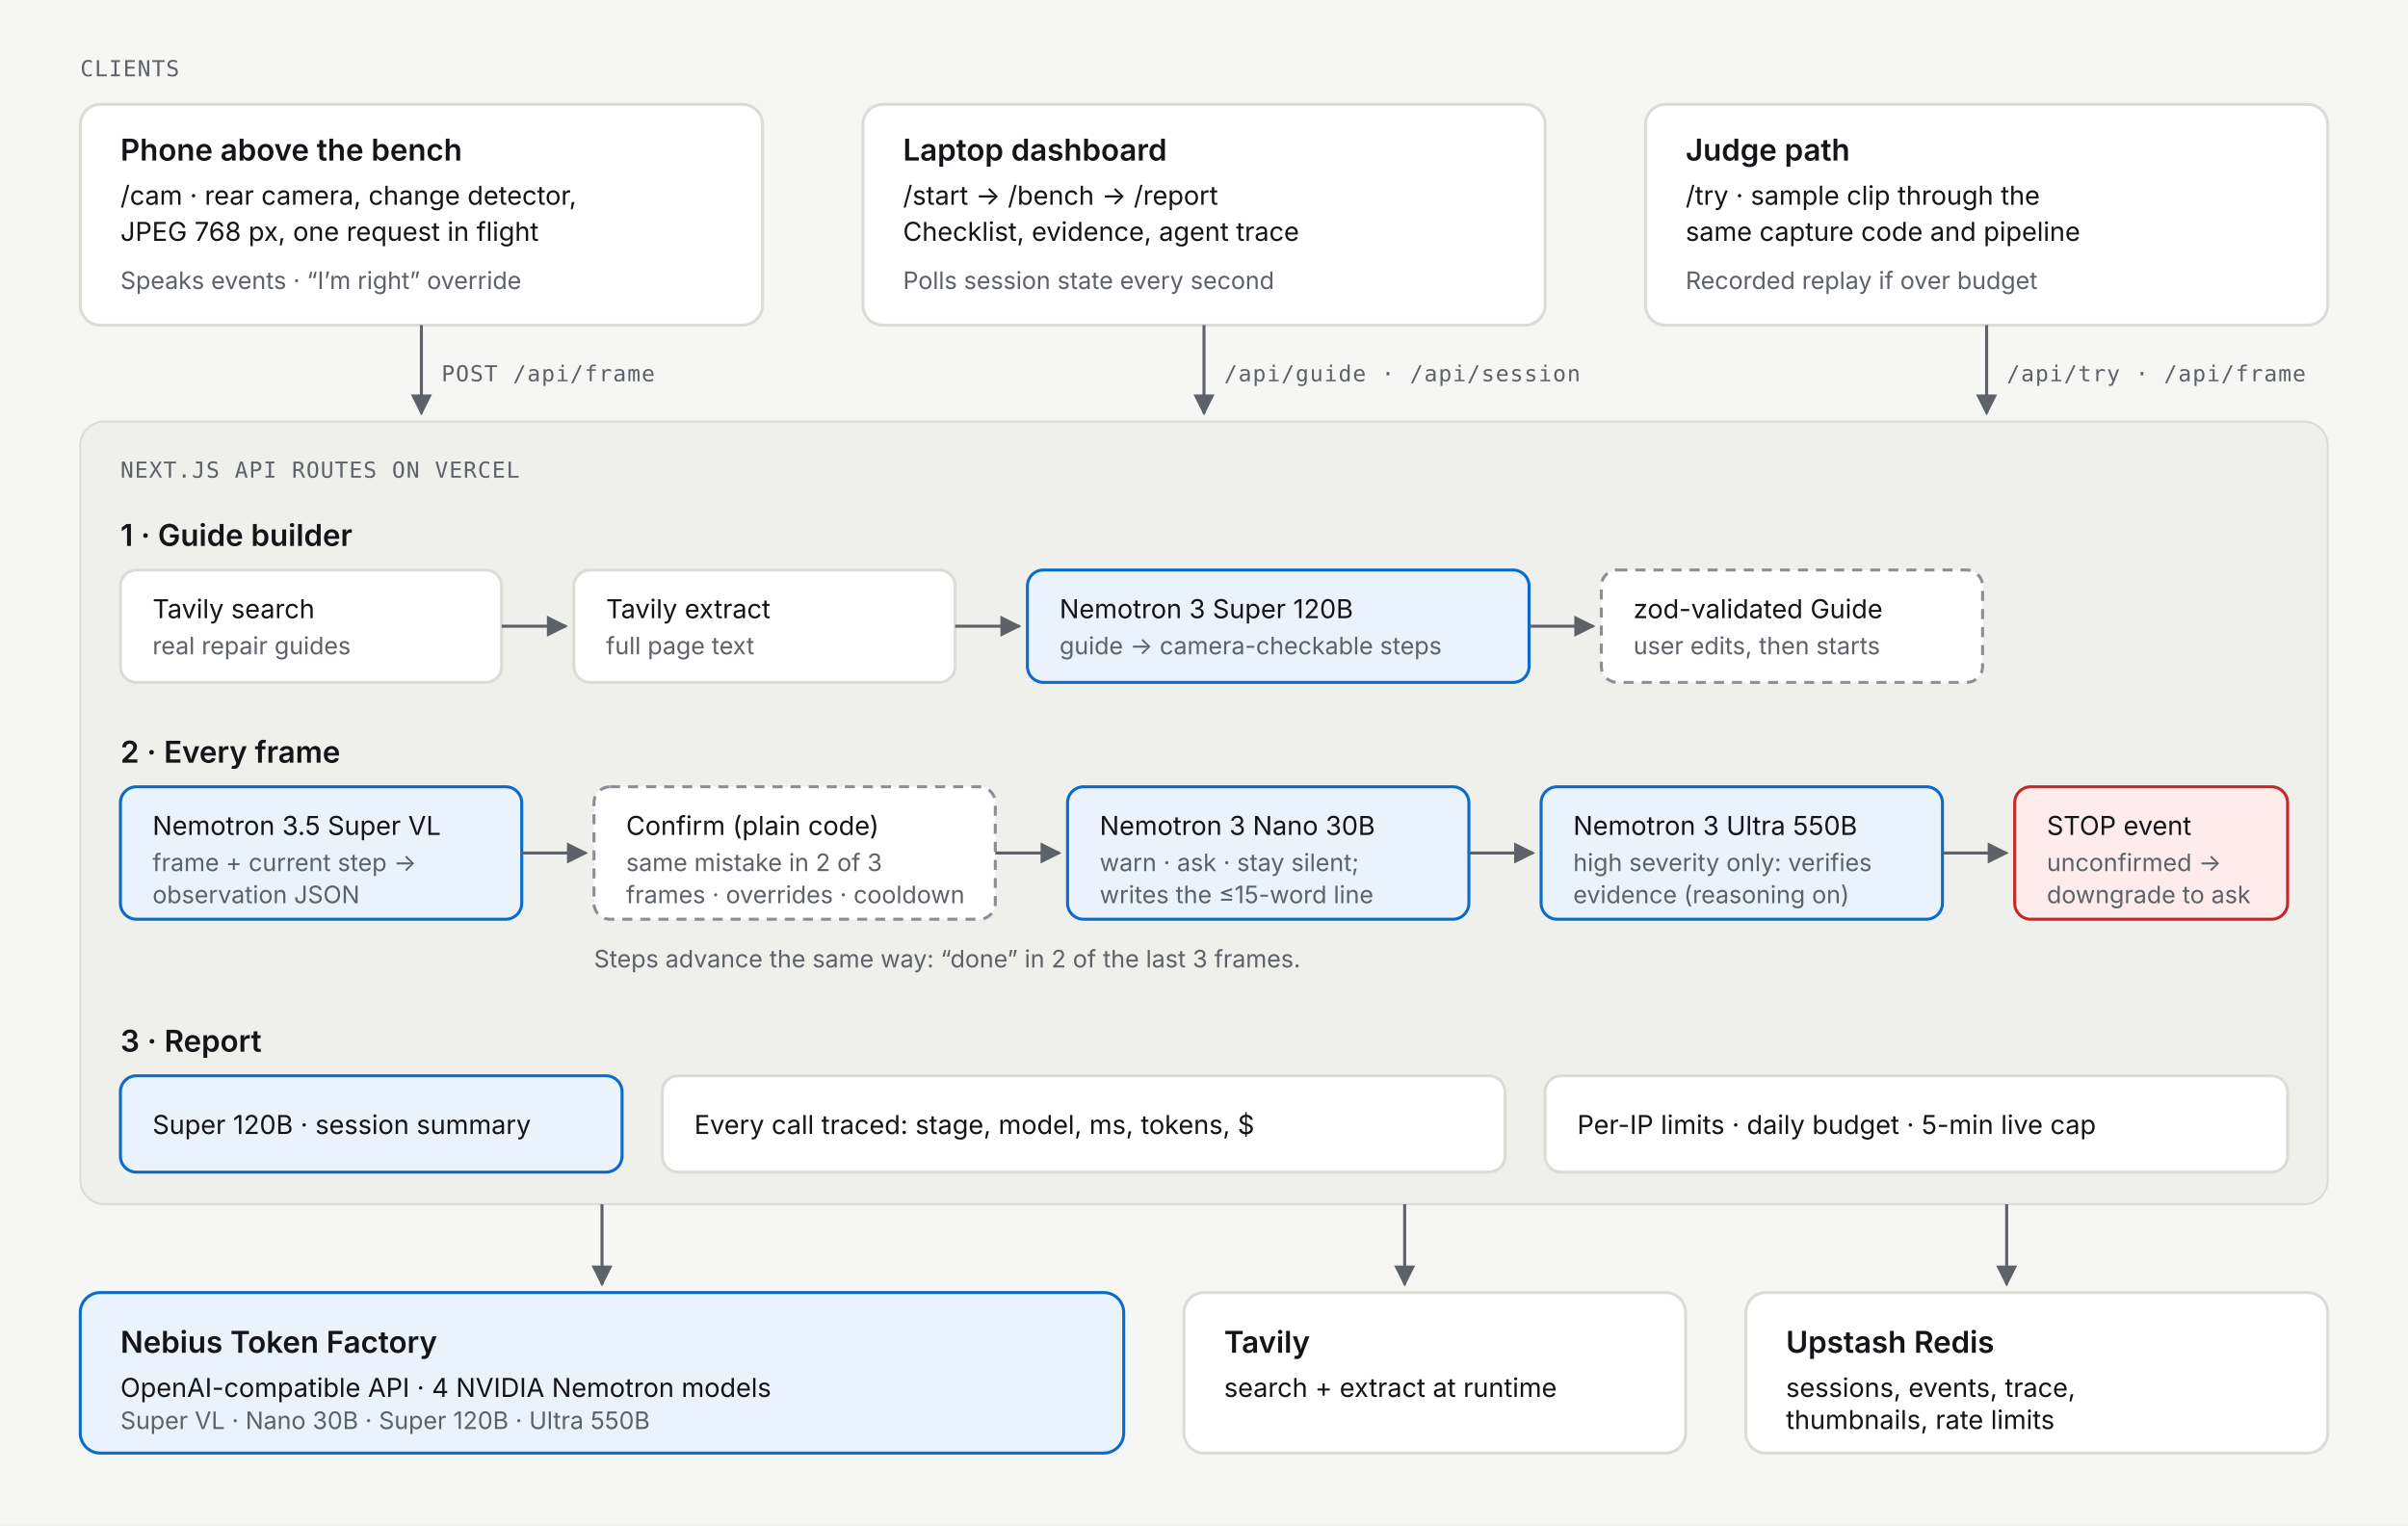
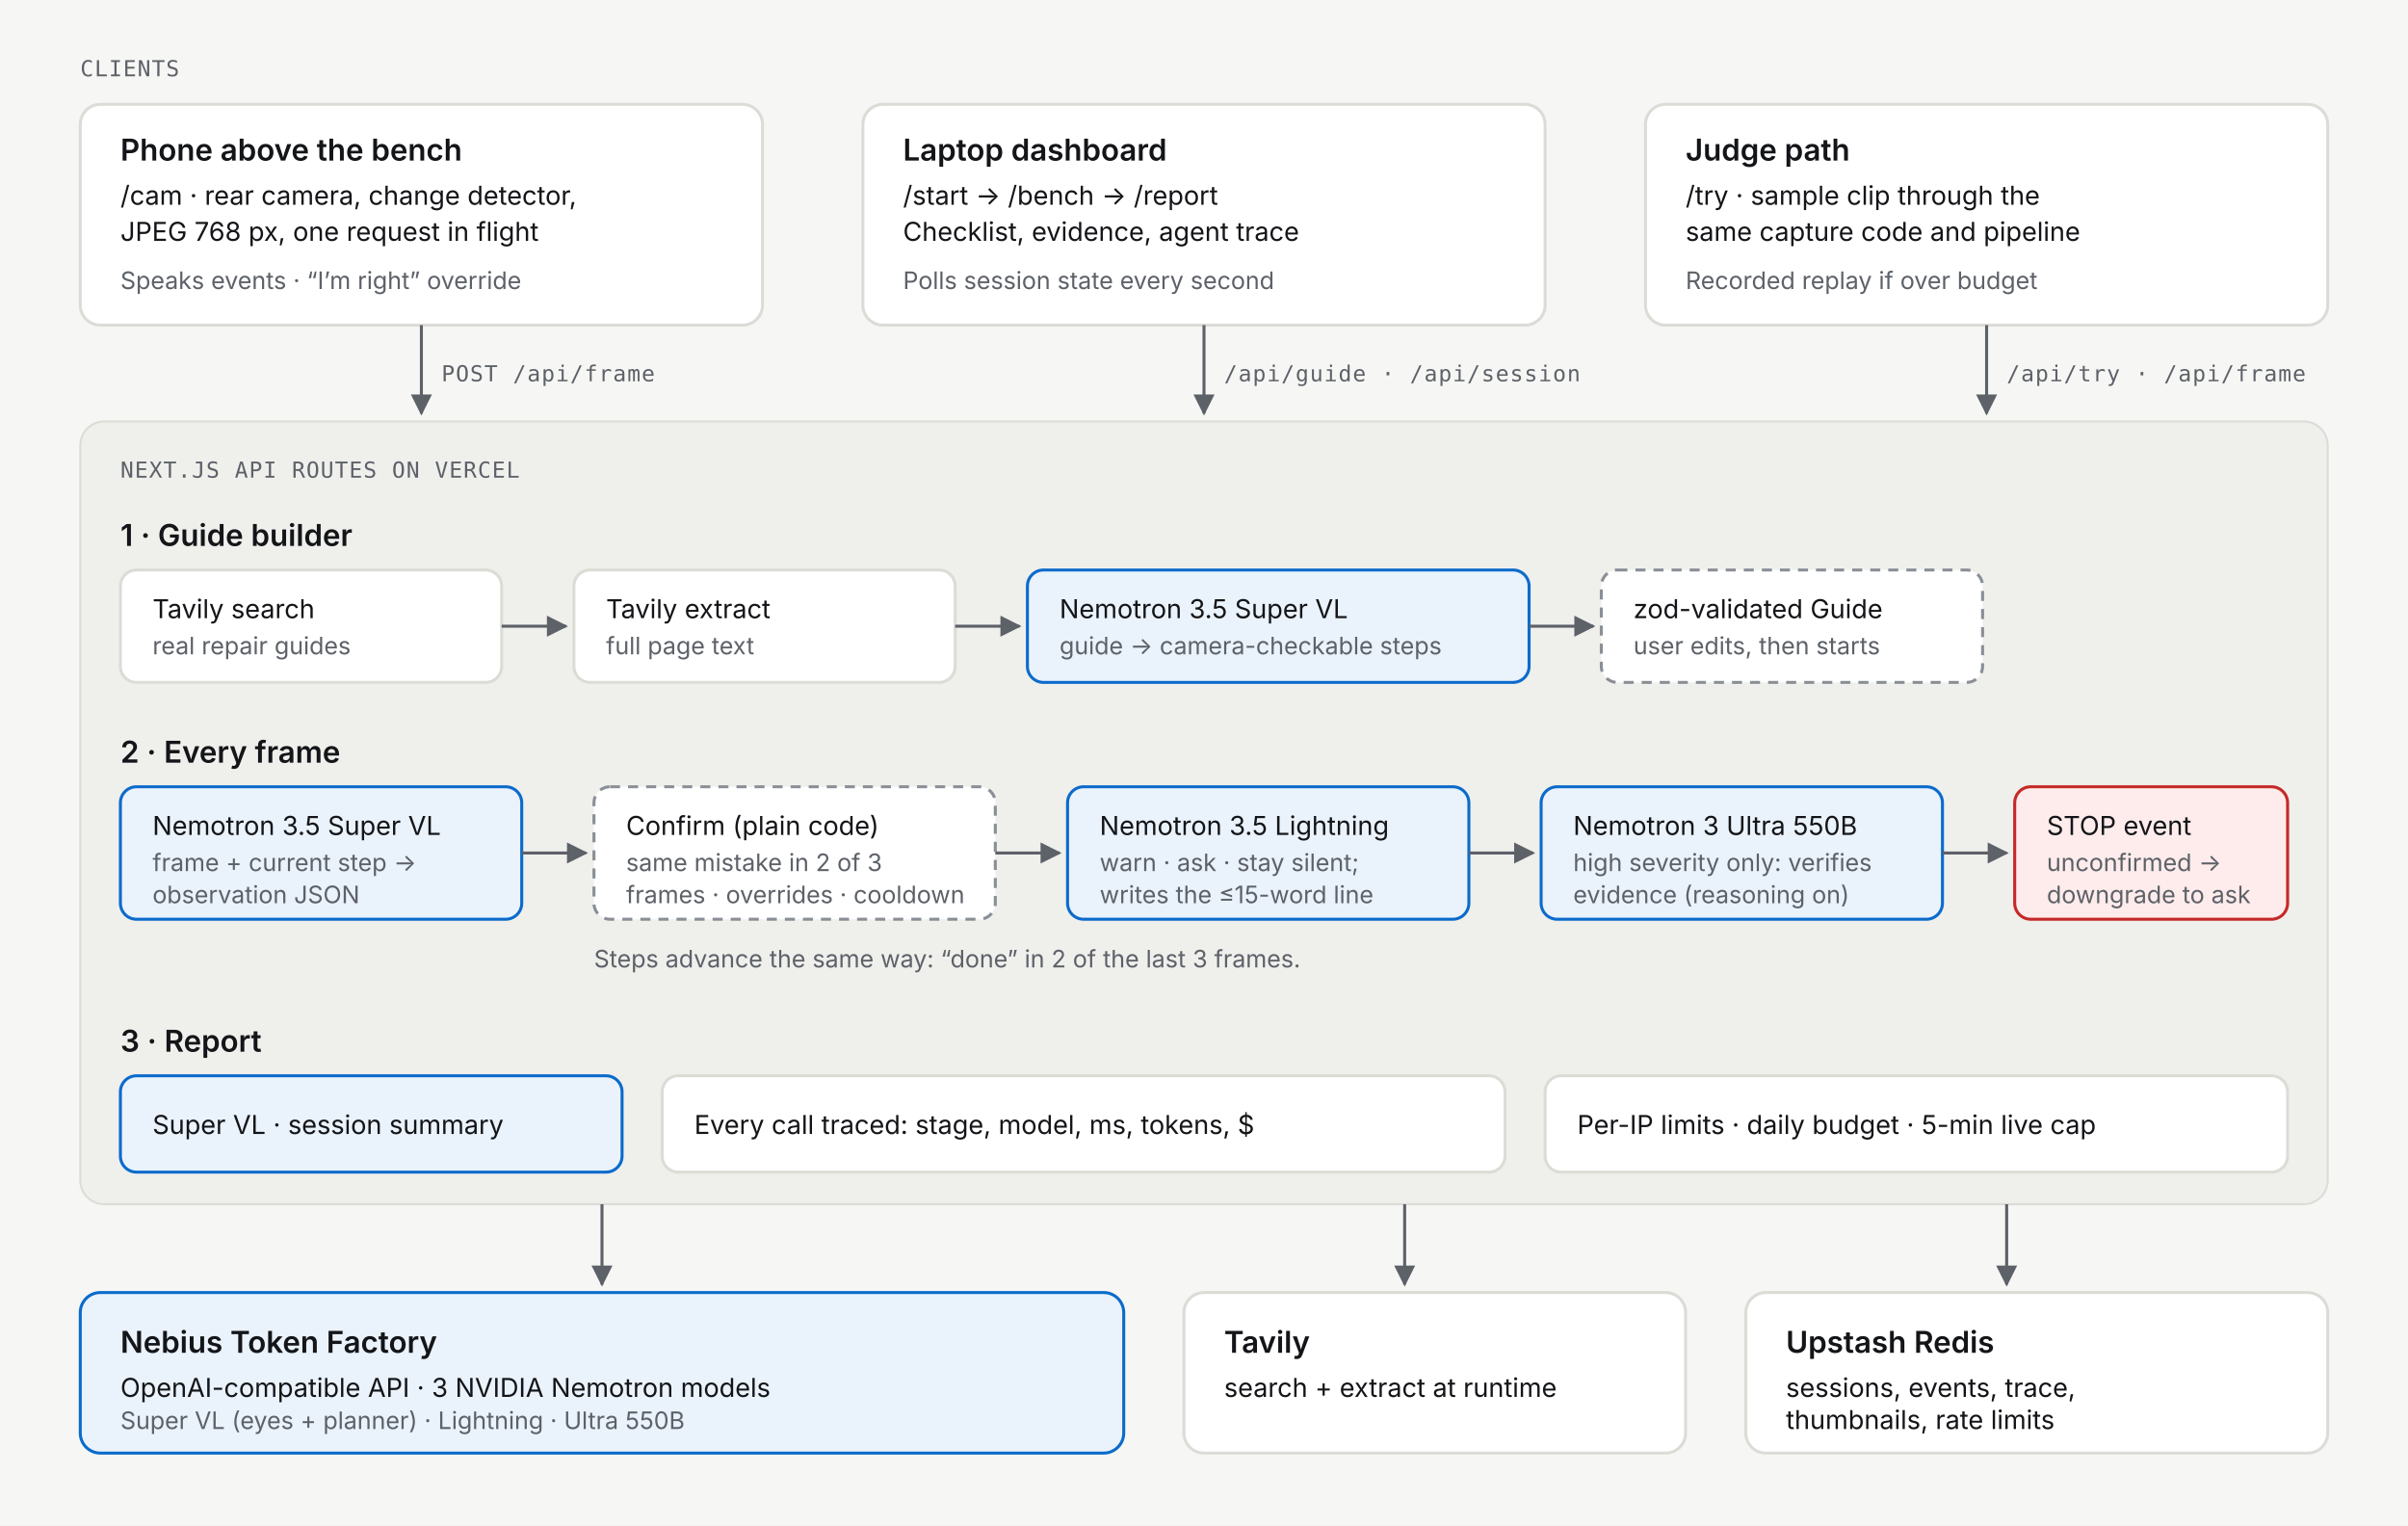
<svg xmlns="http://www.w3.org/2000/svg" viewBox="0 0 1200 760" width="1200" height="760" font-family="Inter, -apple-system, Segoe UI, Helvetica, Arial, sans-serif">
  <defs>
    <marker id="a" viewBox="0 0 10 10" refX="9" refY="5" markerWidth="7" markerHeight="7" orient="auto-start-reverse">
      <path d="M0 0 L10 5 L0 10 z" fill="#5d6168" />
    </marker>
    <style>
      .box { fill: #ffffff; stroke: #dcdcd7; stroke-width: 1.5; }
      .inset { fill: #efefec; stroke: #dcdcd7; stroke-width: 1; }
      .model { fill: #eaf2fb; stroke: #0b6bcb; stroke-width: 1.5; }
      .code { fill: #ffffff; stroke: #8a8f96; stroke-width: 1.5; stroke-dasharray: 5 4; }
      .stop { fill: #fdeceb; stroke: #c62828; stroke-width: 1.5; }
      .h { font-size: 15px; font-weight: 600; fill: #141518; }
      .t { font-size: 13px; fill: #141518; }
      .m { font-size: 12px; fill: #5d6168; }
      .mono { font-family: JetBrains Mono, ui-monospace, Menlo, monospace; font-size: 11px; fill: #5d6168; letter-spacing: 0.5px; }
      .ln { stroke: #5d6168; stroke-width: 1.5; fill: none; }
    </style>
  </defs>
  <rect width="1200" height="760" fill="#f6f6f4" />
  <text x="40" y="38" class="mono">CLIENTS</text>
  <rect x="40" y="52" width="340" height="110" rx="10" class="box" />
  <text x="60" y="80" class="h">Phone above the bench</text>
  <text x="60" y="102" class="t">/cam · rear camera, change detector,</text>
  <text x="60" y="120" class="t">JPEG 768 px, one request in flight</text>
  <text x="60" y="144" class="m">Speaks events · “I’m right” override</text>
  <rect x="430" y="52" width="340" height="110" rx="10" class="box" />
  <text x="450" y="80" class="h">Laptop dashboard</text>
  <text x="450" y="102" class="t">/start → /bench → /report</text>
  <text x="450" y="120" class="t">Checklist, evidence, agent trace</text>
  <text x="450" y="144" class="m">Polls session state every second</text>
  <rect x="820" y="52" width="340" height="110" rx="10" class="box" />
  <text x="840" y="80" class="h">Judge path</text>
  <text x="840" y="102" class="t">/try · sample clip through the</text>
  <text x="840" y="120" class="t">same capture code and pipeline</text>
  <text x="840" y="144" class="m">Recorded replay if over budget</text>
  <path d="M210 162 V 206" class="ln" marker-end="url(#a)" />
  <text x="220" y="190" class="mono">POST /api/frame</text>
  <path d="M600 162 V 206" class="ln" marker-end="url(#a)" />
  <text x="610" y="190" class="mono">/api/guide · /api/session</text>
  <path d="M990 162 V 206" class="ln" marker-end="url(#a)" />
  <text x="1000" y="190" class="mono">/api/try · /api/frame</text>
  <rect x="40" y="210" width="1120" height="390" rx="12" class="inset" />
  <text x="60" y="238" class="mono">NEXT.JS API ROUTES ON VERCEL</text>
  <text x="60" y="272" class="h">1 · Guide builder</text>
  <rect x="60" y="284" width="190" height="56" rx="8" class="box" />
  <text x="76" y="308" class="t">Tavily search</text>
  <text x="76" y="326" class="m">real repair guides</text>
  <path d="M250 312 H 282" class="ln" marker-end="url(#a)" />
  <rect x="286" y="284" width="190" height="56" rx="8" class="box" />
  <text x="302" y="308" class="t">Tavily extract</text>
  <text x="302" y="326" class="m">full page text</text>
  <path d="M476 312 H 508" class="ln" marker-end="url(#a)" />
  <rect x="512" y="284" width="250" height="56" rx="8" class="model" />
-   <text x="528" y="308" class="t">Nemotron 3 Super 120B</text>
+   <text x="528" y="308" class="t">Nemotron 3.5 Super VL</text>
  <text x="528" y="326" class="m">guide → camera-checkable steps</text>
  <path d="M762 312 H 794" class="ln" marker-end="url(#a)" />
  <rect x="798" y="284" width="190" height="56" rx="8" class="code" />
  <text x="814" y="308" class="t">zod-validated Guide</text>
  <text x="814" y="326" class="m">user edits, then starts</text>
  <text x="60" y="380" class="h">2 · Every frame</text>
  <rect x="60" y="392" width="200" height="66" rx="8" class="model" />
  <text x="76" y="416" class="t">Nemotron 3.5 Super VL</text>
  <text x="76" y="434" class="m">frame + current step →</text>
  <text x="76" y="450" class="m">observation JSON</text>
  <path d="M260 425 H 292" class="ln" marker-end="url(#a)" />
  <rect x="296" y="392" width="200" height="66" rx="8" class="code" />
  <text x="312" y="416" class="t">Confirm (plain code)</text>
  <text x="312" y="434" class="m">same mistake in 2 of 3</text>
  <text x="312" y="450" class="m">frames · overrides · cooldown</text>
  <path d="M496 425 H 528" class="ln" marker-end="url(#a)" />
  <rect x="532" y="392" width="200" height="66" rx="8" class="model" />
-   <text x="548" y="416" class="t">Nemotron 3 Nano 30B</text>
+   <text x="548" y="416" class="t">Nemotron 3.5 Lightning</text>
  <text x="548" y="434" class="m">warn · ask · stay silent;</text>
  <text x="548" y="450" class="m">writes the ≤15-word line</text>
  <path d="M732 425 H 764" class="ln" marker-end="url(#a)" />
  <rect x="768" y="392" width="200" height="66" rx="8" class="model" />
  <text x="784" y="416" class="t">Nemotron 3 Ultra 550B</text>
  <text x="784" y="434" class="m">high severity only: verifies</text>
  <text x="784" y="450" class="m">evidence (reasoning on)</text>
  <path d="M968 425 H 1000" class="ln" marker-end="url(#a)" />
  <rect x="1004" y="392" width="136" height="66" rx="8" class="stop" />
  <text x="1020" y="416" class="t">STOP event</text>
  <text x="1020" y="434" class="m">unconfirmed →</text>
  <text x="1020" y="450" class="m">downgrade to ask</text>
  <text x="296" y="482" class="m">Steps advance the same way: “done” in 2 of the last 3 frames.</text>
  <text x="60" y="524" class="h">3 · Report</text>
  <rect x="60" y="536" width="250" height="48" rx="8" class="model" />
-   <text x="76" y="565" class="t">Super 120B · session summary</text>
+   <text x="76" y="565" class="t">Super VL · session summary</text>
  <rect x="330" y="536" width="420" height="48" rx="8" class="box" />
  <text x="346" y="565" class="t">Every call traced: stage, model, ms, tokens, $</text>
  <rect x="770" y="536" width="370" height="48" rx="8" class="box" />
  <text x="786" y="565" class="t">Per-IP limits · daily budget · 5-min live cap</text>
  <path d="M300 600 V 640" class="ln" marker-end="url(#a)" />
  <path d="M700 600 V 640" class="ln" marker-end="url(#a)" />
  <path d="M1000 600 V 640" class="ln" marker-end="url(#a)" />
  <rect x="40" y="644" width="520" height="80" rx="10" class="model" />
  <text x="60" y="674" class="h">Nebius Token Factory</text>
-   <text x="60" y="696" class="t">OpenAI-compatible API · 4 NVIDIA Nemotron models</text>
-   <text x="60" y="712" class="m">Super VL · Nano 30B · Super 120B · Ultra 550B</text>
+   <text x="60" y="696" class="t">OpenAI-compatible API · 3 NVIDIA Nemotron models</text>
+   <text x="60" y="712" class="m">Super VL (eyes + planner) · Lightning · Ultra 550B</text>
  <rect x="590" y="644" width="250" height="80" rx="10" class="box" />
  <text x="610" y="674" class="h">Tavily</text>
  <text x="610" y="696" class="t">search + extract at runtime</text>
  <rect x="870" y="644" width="290" height="80" rx="10" class="box" />
  <text x="890" y="674" class="h">Upstash Redis</text>
  <text x="890" y="696" class="t">sessions, events, trace,</text>
  <text x="890" y="712" class="t">thumbnails, rate limits</text>
</svg>
